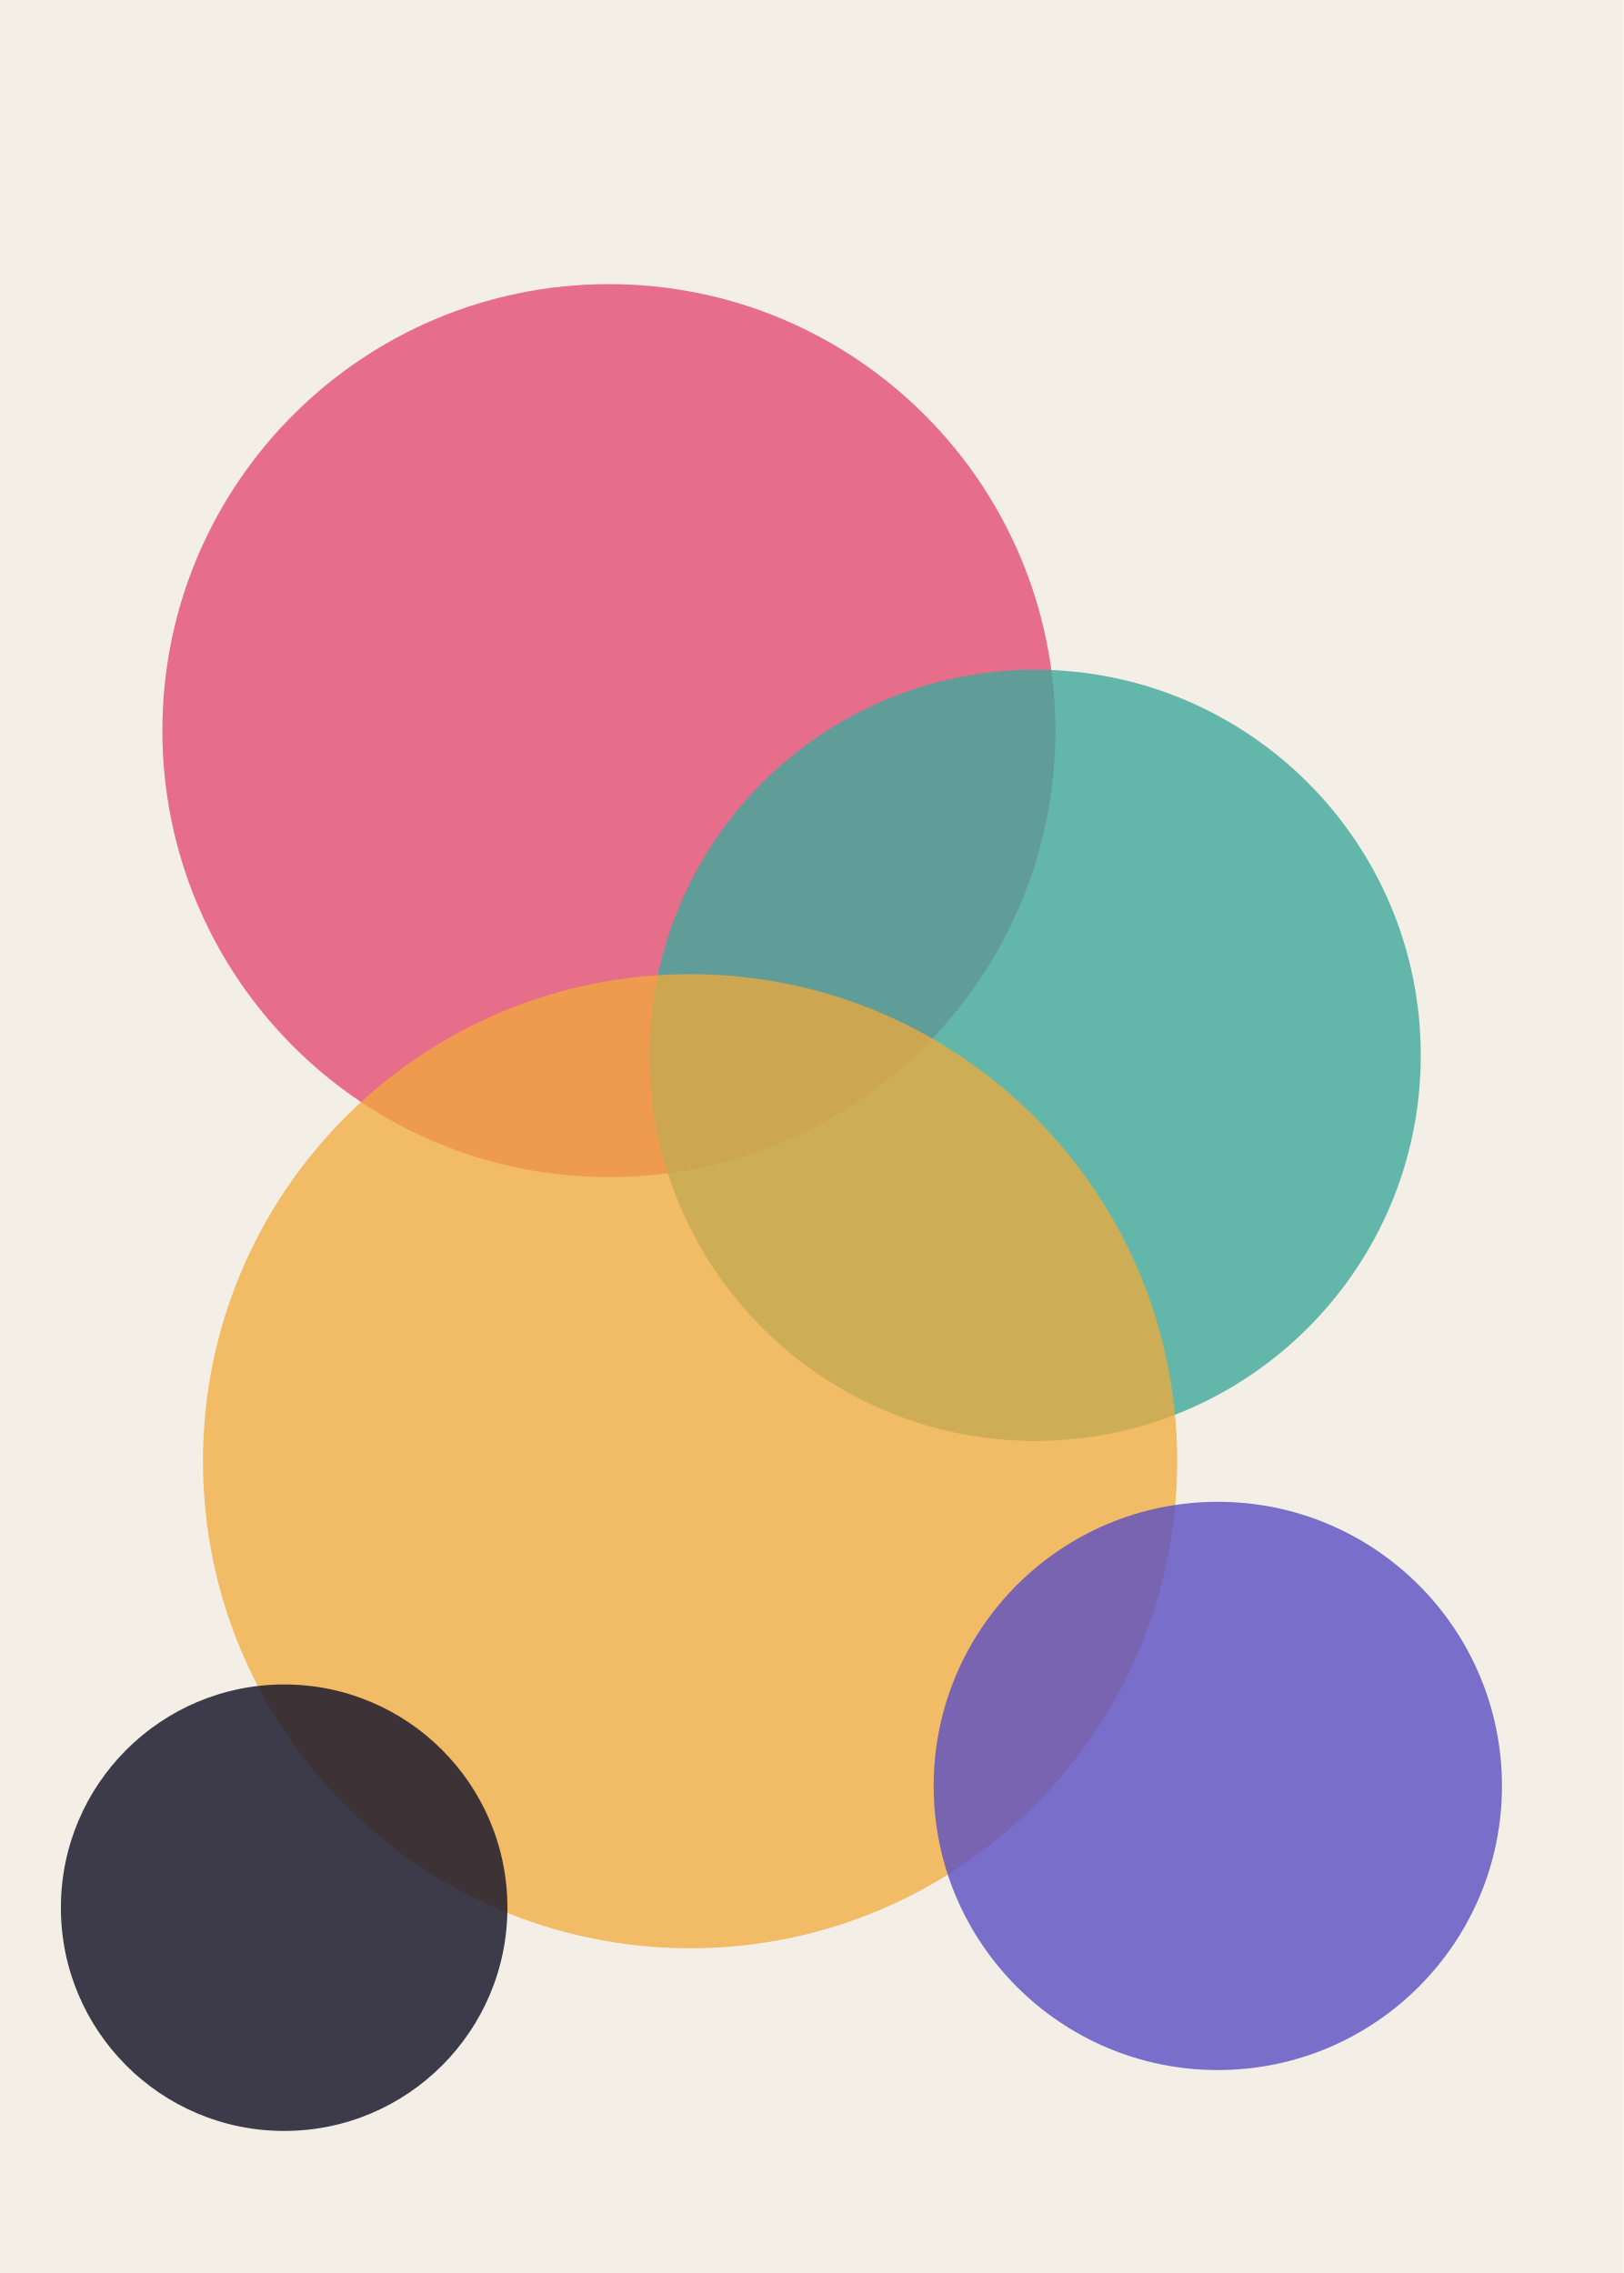
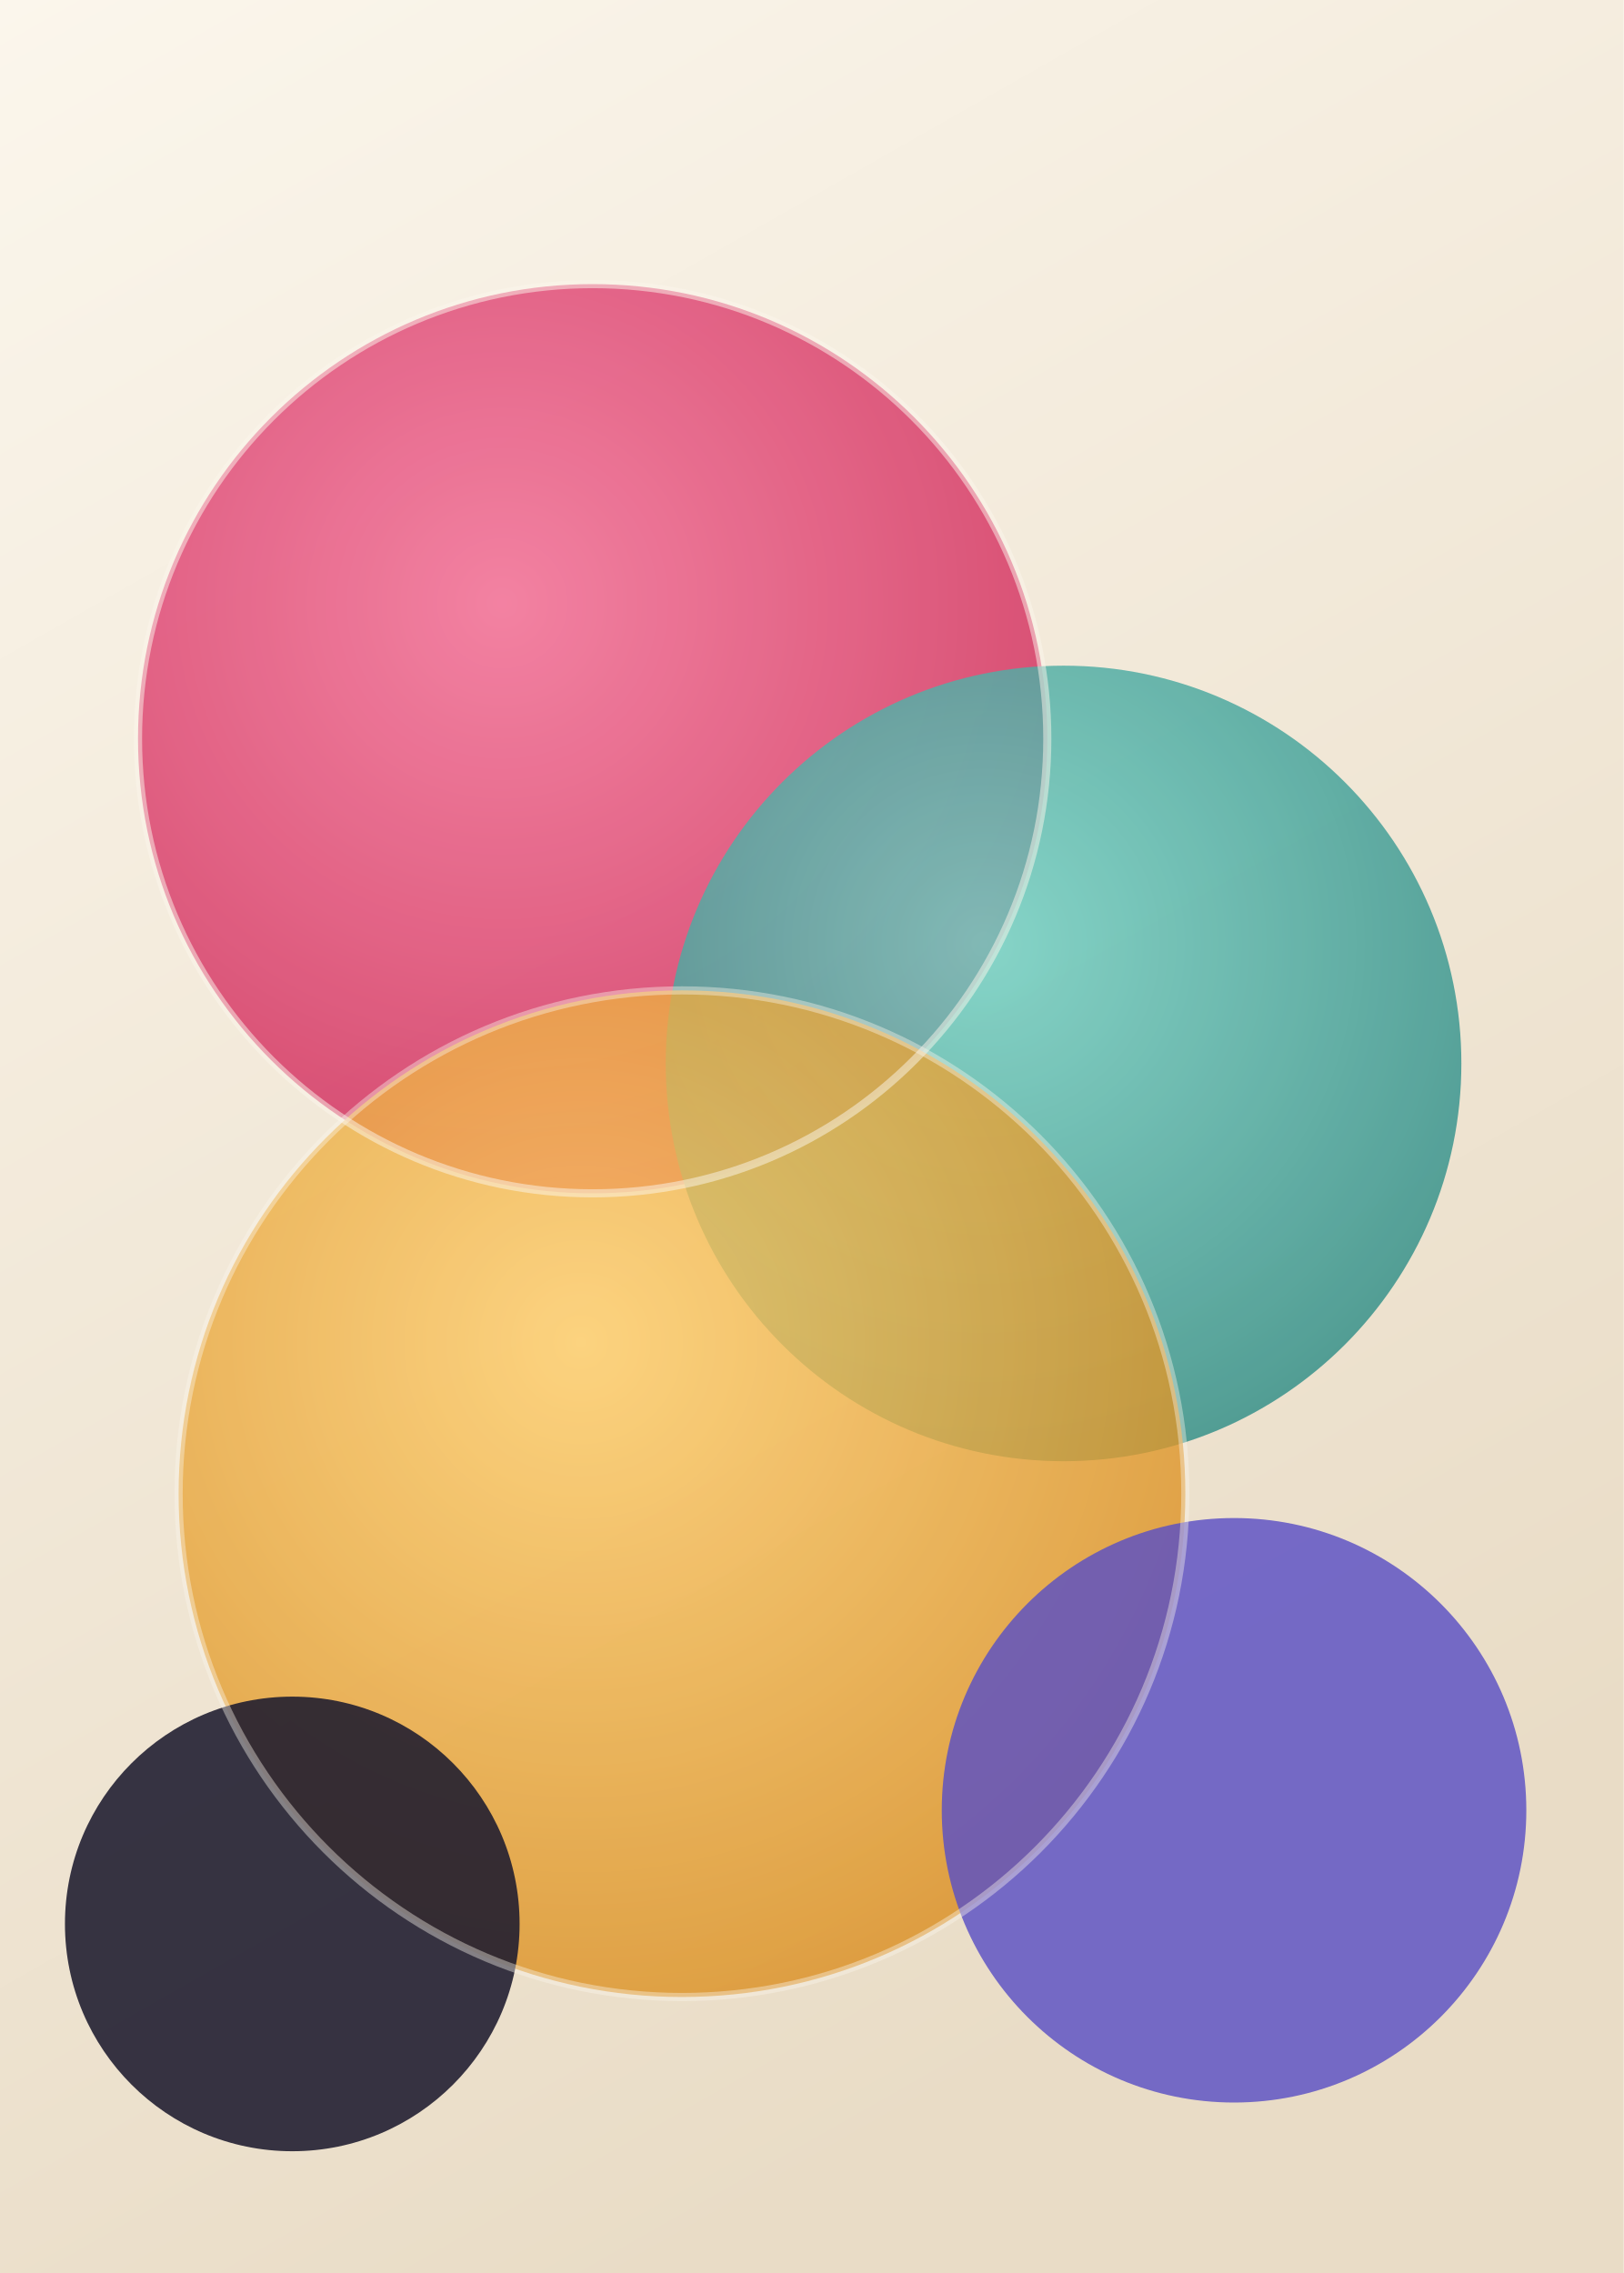
<svg xmlns="http://www.w3.org/2000/svg" viewBox="0 0 400 560" width="400" height="560">
-   <rect width="400" height="560" fill="#F4EFE6" />
-   <circle cx="150" cy="180" r="110" fill="#E4577B" opacity="0.85" />
-   <circle cx="255" cy="260" r="95" fill="#3FA79B" opacity="0.8" />
-   <circle cx="170" cy="360" r="120" fill="#F2A93B" opacity="0.75" />
-   <circle cx="300" cy="440" r="70" fill="#5A4FC4" opacity="0.8" />
-   <circle cx="70" cy="470" r="55" fill="#1D1B2E" opacity="0.85" />
+   <defs>
+     <linearGradient id="bg" x1="0" y1="0" x2="0.4" y2="1">
+       <stop offset="0" stop-color="#FBF6EC" />
+       <stop offset="1" stop-color="#E9DCC6" />
+     </linearGradient>
+     <radialGradient id="b1" cx="0.4" cy="0.35" r="0.7">
+       <stop offset="0" stop-color="#F2739A" />
+       <stop offset="1" stop-color="#D0345F" />
+     </radialGradient>
+     <radialGradient id="b2" cx="0.4" cy="0.35" r="0.7">
+       <stop offset="0" stop-color="#6FD0C4" />
+       <stop offset="1" stop-color="#2E8C86" />
+     </radialGradient>
+     <radialGradient id="b3" cx="0.4" cy="0.35" r="0.7">
+       <stop offset="0" stop-color="#FFCE6A" />
+       <stop offset="1" stop-color="#D98C1E" />
+     </radialGradient>
+   </defs>
+   <rect width="400" height="560" fill="url(#bg)" />
+   <circle cx="146" cy="182" r="112" fill="url(#b1)" opacity="0.88" />
+   <circle cx="262" cy="262" r="98" fill="url(#b2)" opacity="0.82" />
+   <circle cx="168" cy="368" r="124" fill="url(#b3)" opacity="0.8" />
+   <circle cx="304" cy="446" r="72" fill="#5A4FC4" opacity="0.82" />
+   <circle cx="72" cy="474" r="56" fill="#1D1B2E" opacity="0.88" />
+   <circle cx="146" cy="182" r="112" fill="none" stroke="#FBF6EC" stroke-width="2" opacity="0.5" />
+   <circle cx="168" cy="368" r="124" fill="none" stroke="#FBF6EC" stroke-width="2" opacity="0.4" />
</svg>
